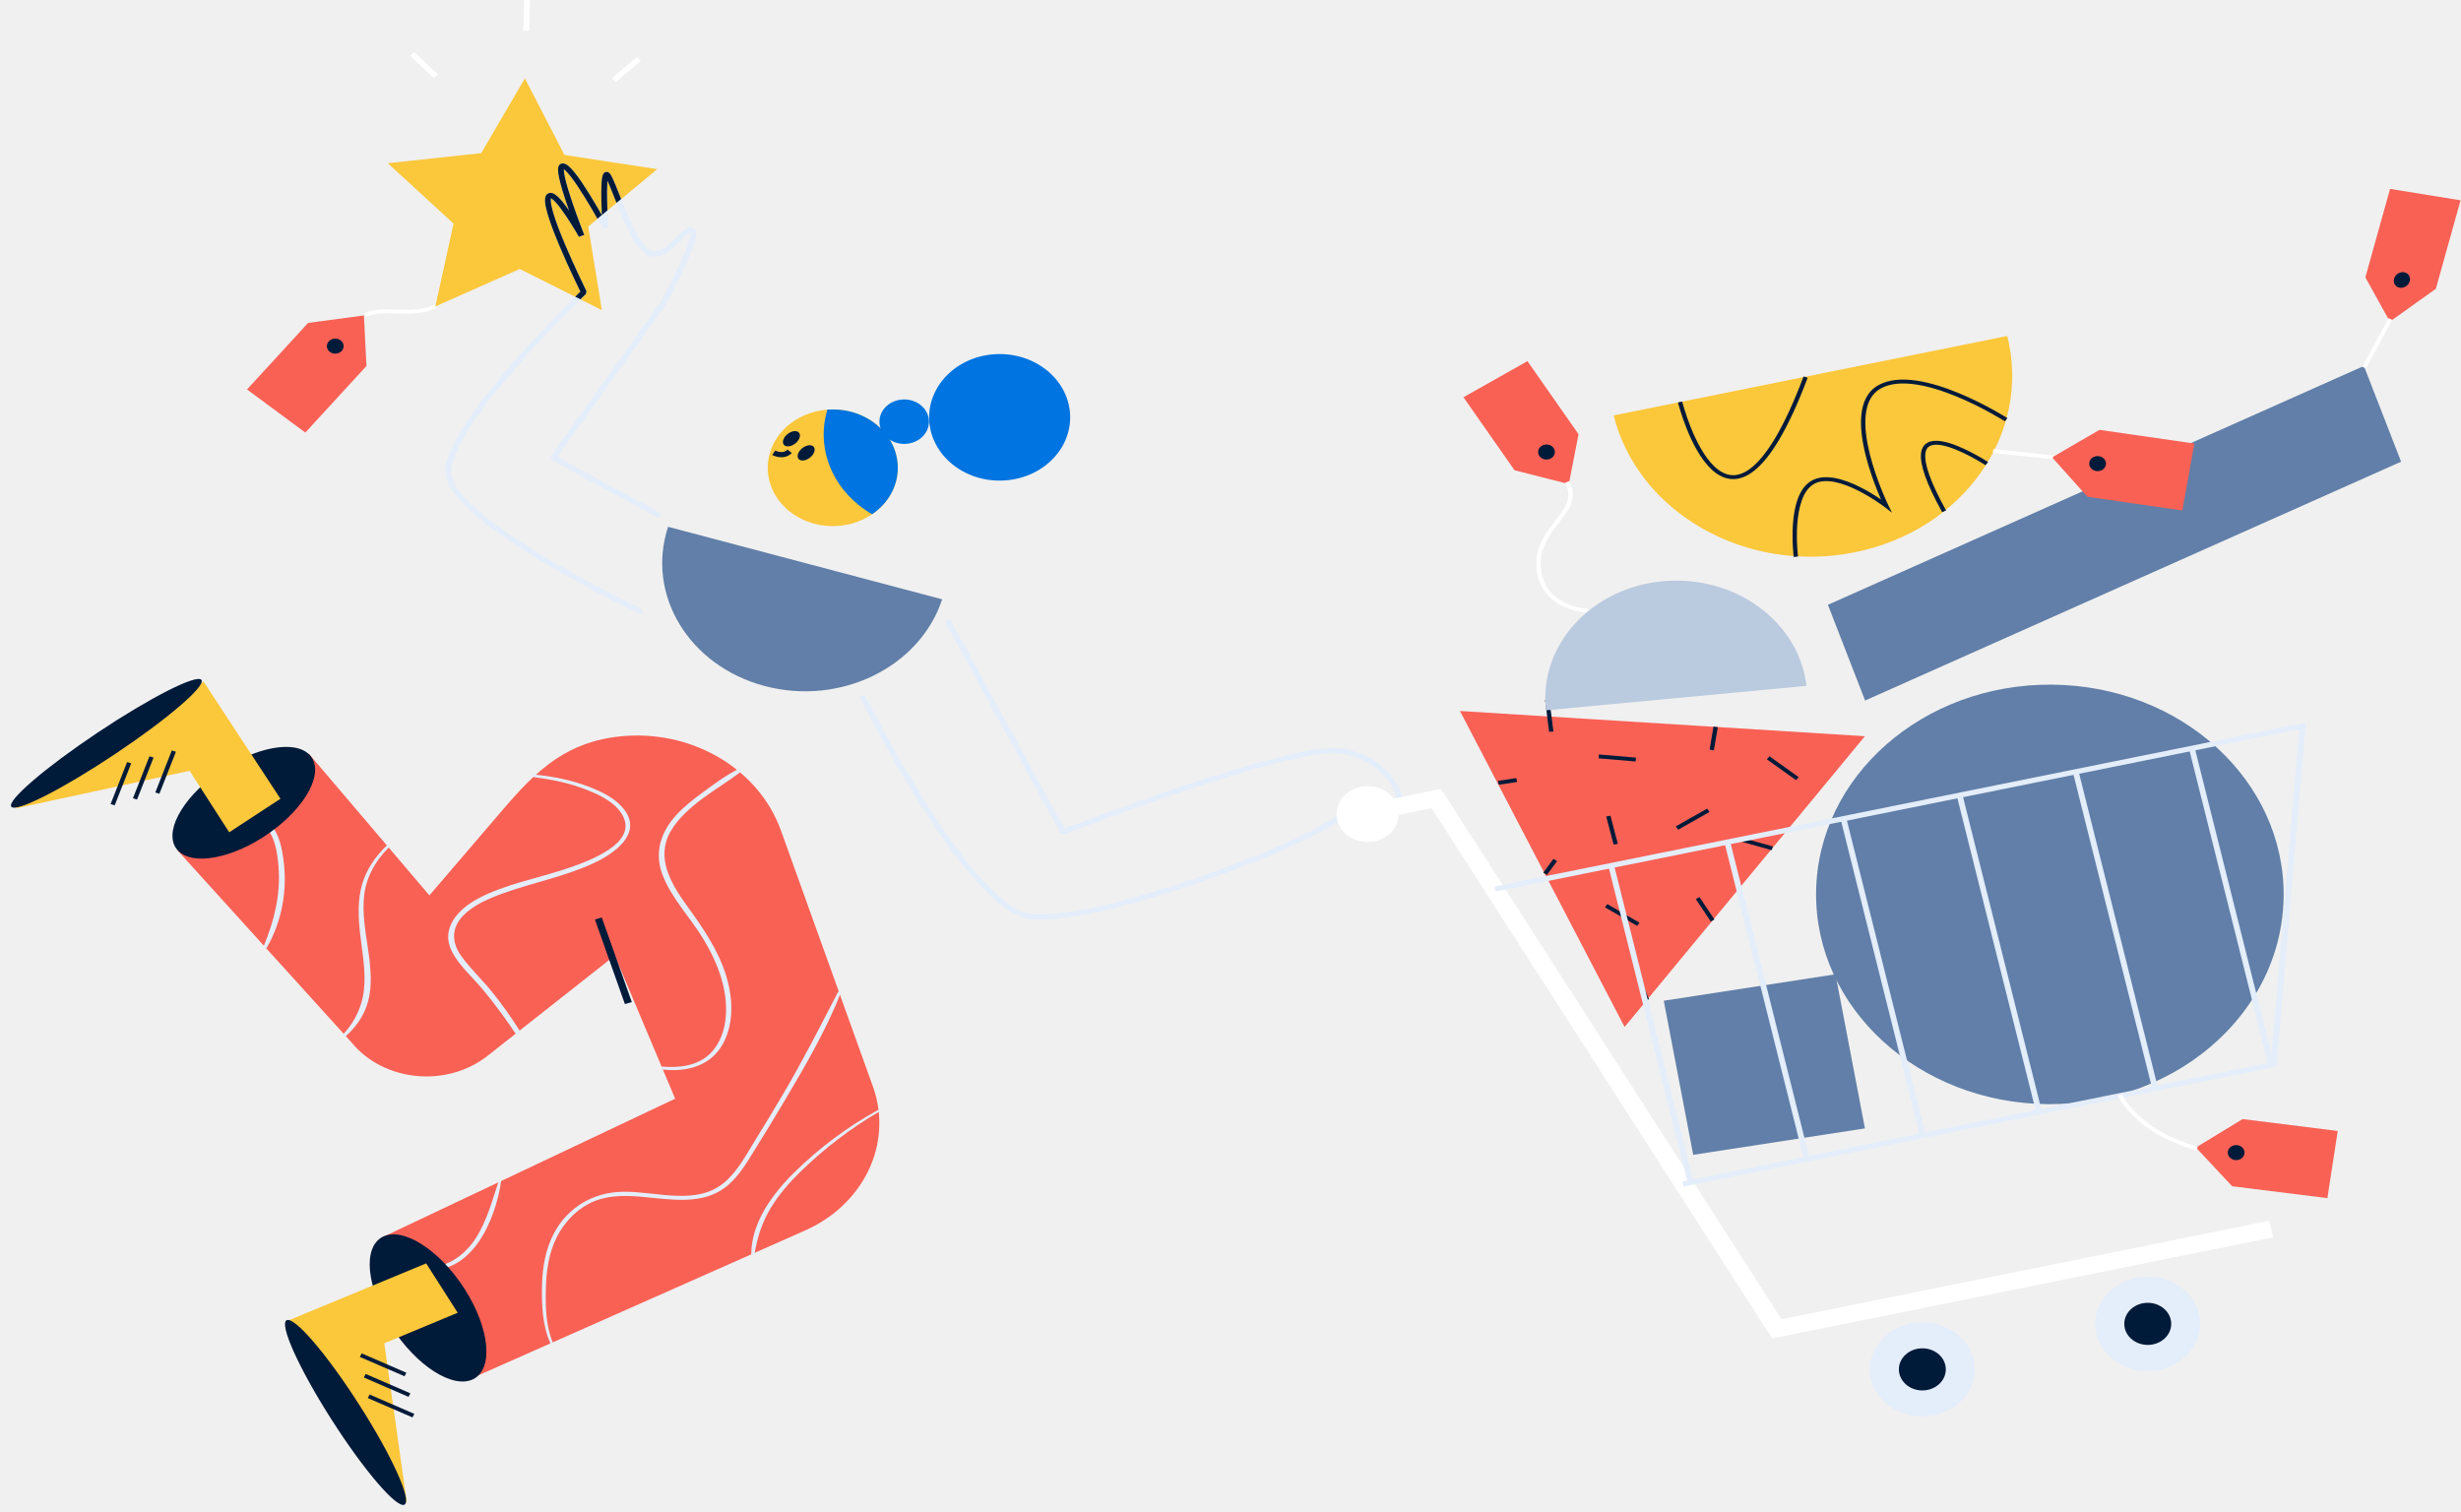
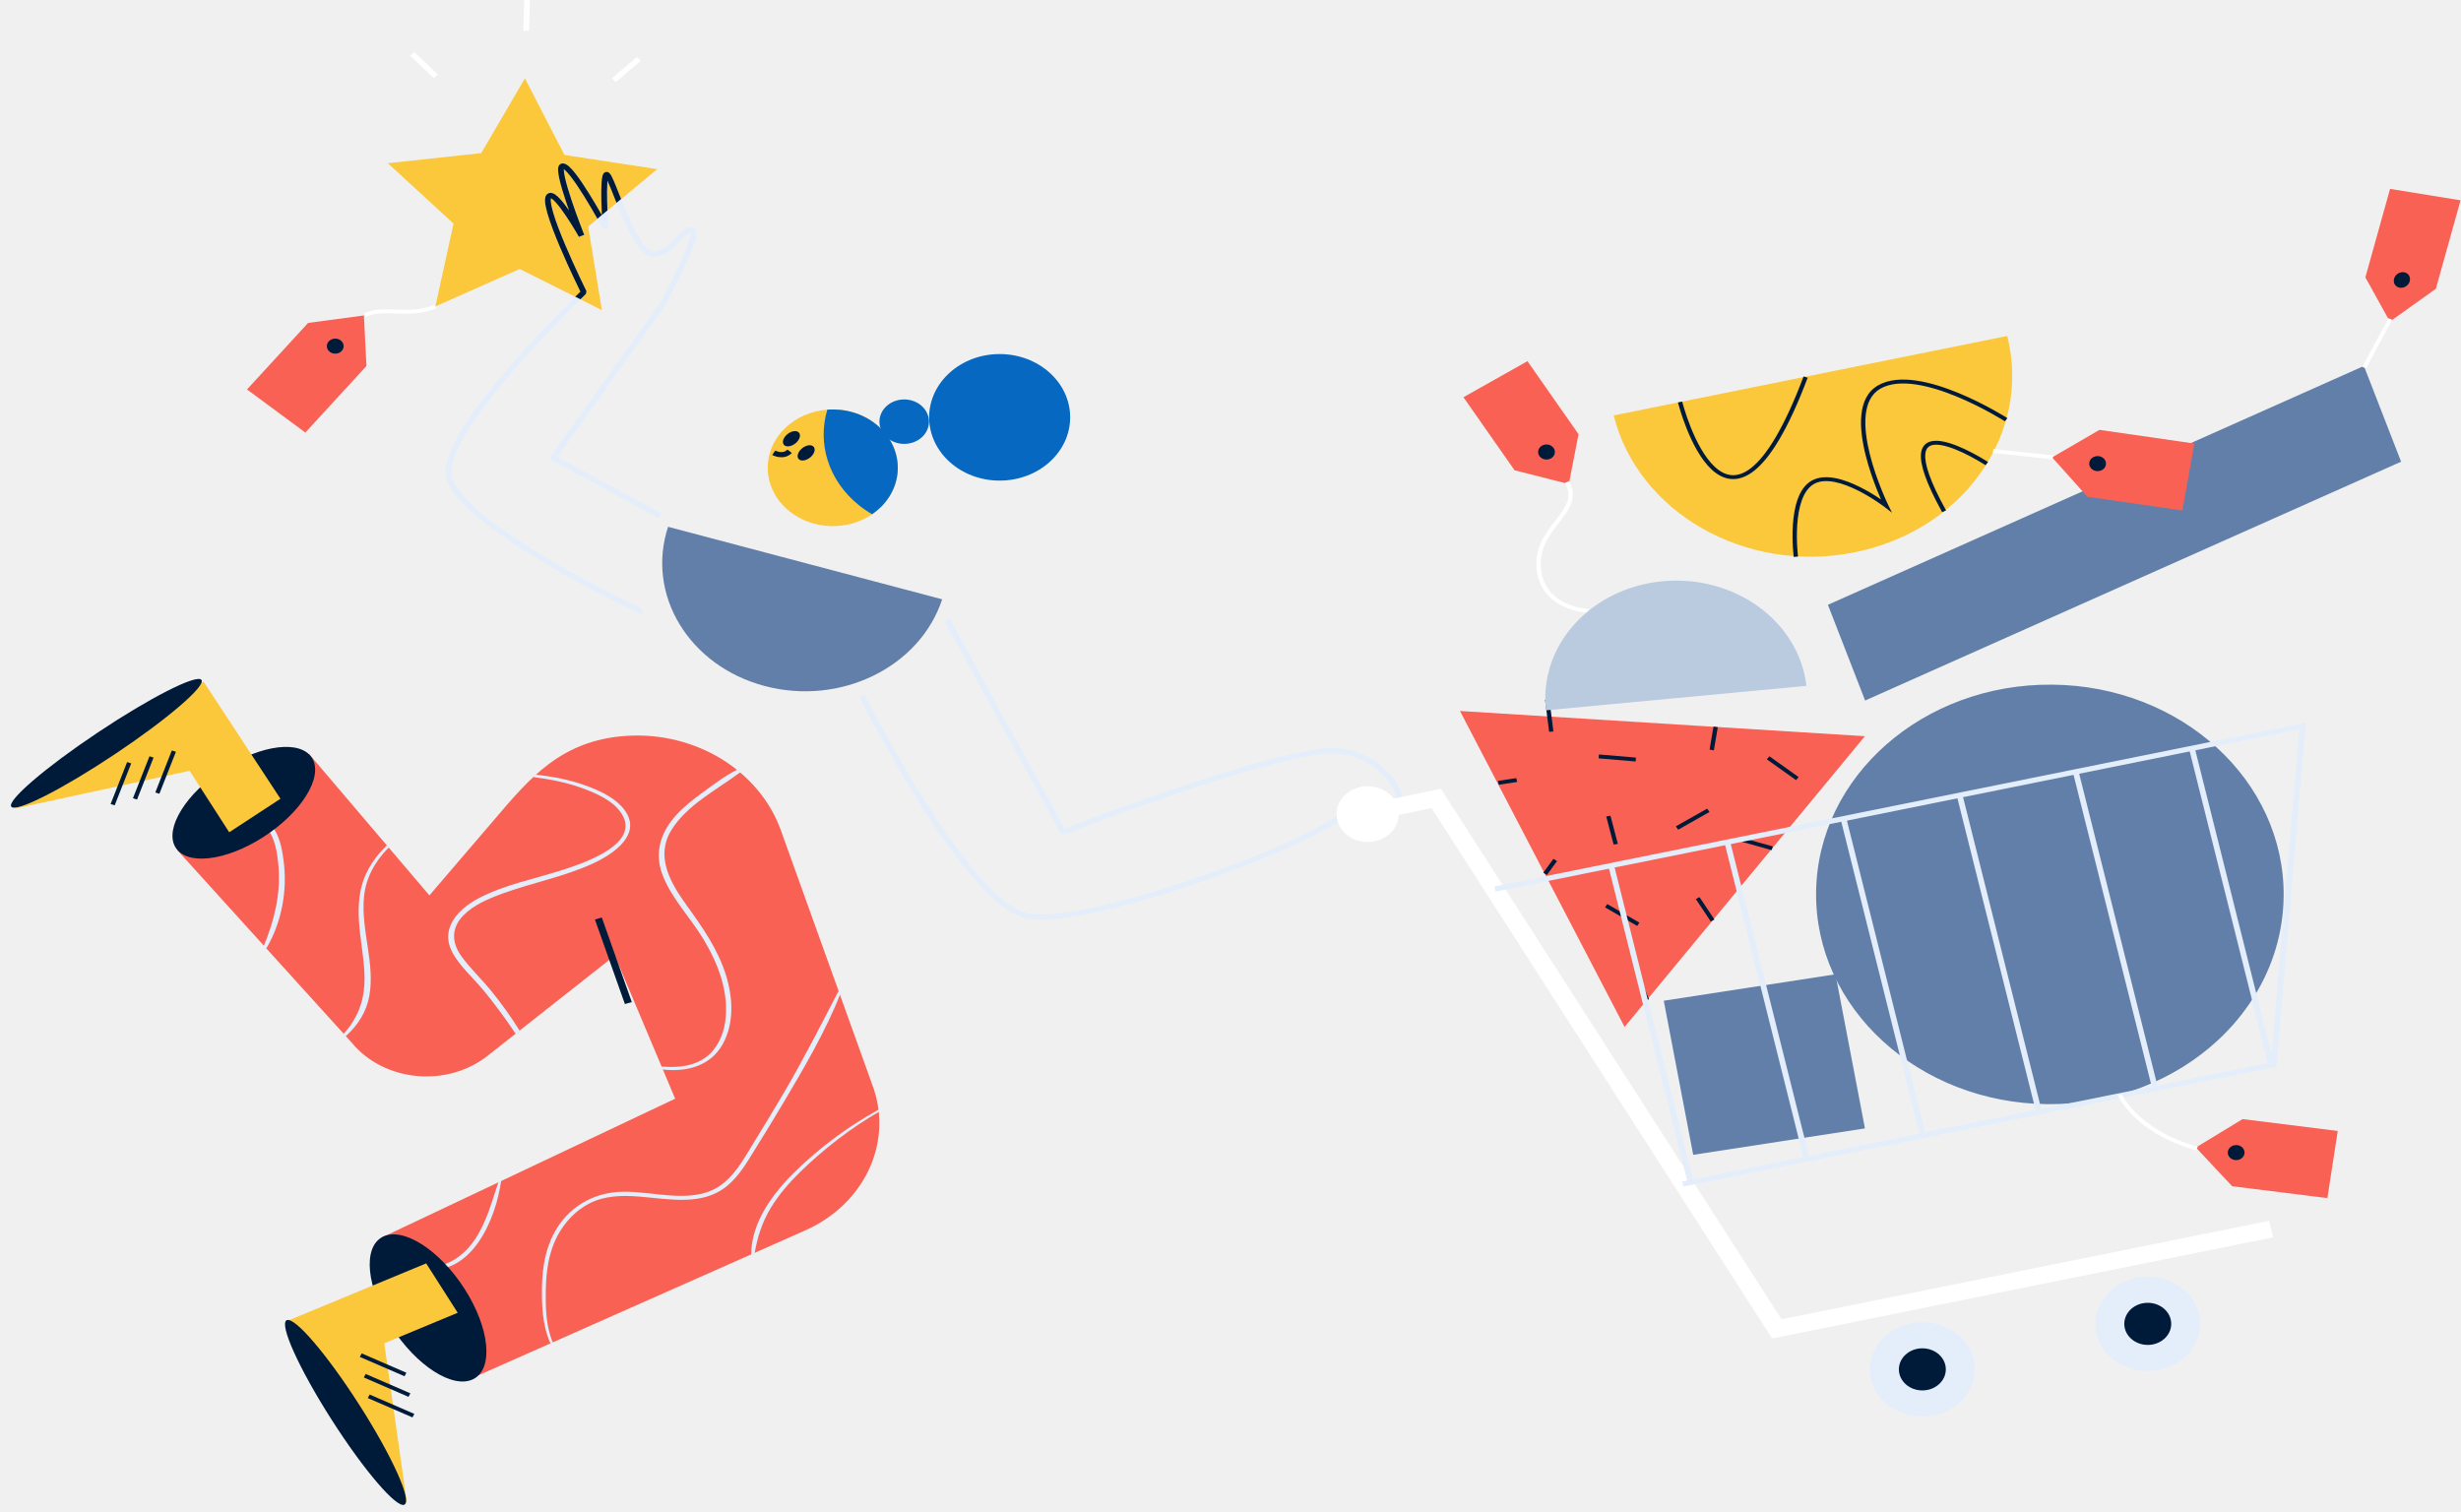
<svg xmlns="http://www.w3.org/2000/svg" width="879" height="540" viewBox="0 0 879 540" fill="none">
  <path d="M580.26 366.811L666.092 262.957L521.46 253.95L580.26 366.811Z" fill="#F96155" />
  <path fill-rule="evenodd" clip-rule="evenodd" d="M610.62 267.753L612.015 259.511L613.543 259.769L612.148 268.011L610.62 267.753Z" fill="#001A39" />
  <path fill-rule="evenodd" clip-rule="evenodd" d="M641.493 278.642L631.072 271.222L632.002 270.139L642.424 277.559L641.493 278.642Z" fill="#001A39" />
  <path fill-rule="evenodd" clip-rule="evenodd" d="M622.657 299.371L633.204 302.331L632.793 303.662L622.246 300.701L622.657 299.371Z" fill="#001A39" />
  <path fill-rule="evenodd" clip-rule="evenodd" d="M598.554 295.157L609.745 288.828L610.598 290.017L599.407 296.346L598.554 295.157Z" fill="#001A39" />
  <path fill-rule="evenodd" clip-rule="evenodd" d="M576.345 301.674L573.708 291.632L575.211 291.356L577.848 301.398L576.345 301.674Z" fill="#001A39" />
  <path fill-rule="evenodd" clip-rule="evenodd" d="M571.078 269.478L584.304 270.601L584.213 271.989L570.987 270.866L571.078 269.478Z" fill="#001A39" />
  <path fill-rule="evenodd" clip-rule="evenodd" d="M553.304 261.389L551.865 249.998L553.401 249.888L554.839 261.28L553.304 261.389Z" fill="#001A39" />
  <path fill-rule="evenodd" clip-rule="evenodd" d="M535.021 278.915L541.574 277.924L541.881 279.3L535.328 280.291L535.021 278.915Z" fill="#001A39" />
  <path fill-rule="evenodd" clip-rule="evenodd" d="M551.213 311.707L554.838 306.767L556.136 307.565L552.511 312.505L551.213 311.707Z" fill="#001A39" />
  <path fill-rule="evenodd" clip-rule="evenodd" d="M584.758 330.721L573.268 324.094L574.067 322.926L585.558 329.554L584.758 330.721Z" fill="#001A39" />
  <path fill-rule="evenodd" clip-rule="evenodd" d="M611.032 329.123L605.694 321.117L607.011 320.43L612.349 328.436L611.032 329.123Z" fill="#001A39" />
  <path fill-rule="evenodd" clip-rule="evenodd" d="M587.526 357.372L585.026 351.348L586.471 350.9L588.972 356.923L587.526 357.372Z" fill="#001A39" />
  <path d="M187.48 27.994L201.609 55.349L234.727 60.414L210.099 80.924L214.969 110.758L185.621 96.077L155.504 109.447L161.996 79.863L138.52 58.296L171.88 54.695L187.48 27.994Z" fill="#FBC73B" />
  <path d="M287.529 439.512L171.006 491.177C171.006 491.177 151.305 489.569 140.487 472.812C130.525 457.371 136.515 441.94 136.515 441.94L241.15 392.434L219.59 341.307L174.203 377.073C159.583 388.593 137.109 386.415 125.573 372.36L63.294 303.618C63.294 303.618 75.006 300.036 83.041 283.437C90.442 268.154 110.421 269.345 110.421 269.345L153.371 319.819L176.697 292.589C189.21 277.899 200.509 264.372 223.68 262.843C248.504 261.207 271.267 275.313 278.905 296.57L312.058 388.862C318.751 408.858 308.381 430.267 287.529 439.512Z" fill="#F96155" />
  <path d="M197.442 479.513C194.964 473.567 194.84 467.029 194.953 460.745C195.072 454.267 195.914 447.617 198.976 441.676C201.439 436.903 205.302 432.552 210.419 429.892C215.878 427.056 222.121 426.898 228.246 427.389C239.054 428.256 251.024 430.893 259.844 423.473C264.166 419.84 266.919 414.965 269.764 410.382C273.203 404.84 276.607 399.284 279.927 393.686C287.399 381.1 294.923 368.208 300.273 354.75C300.475 354.241 299.55 353.884 299.292 354.38C293.07 366.414 286.955 378.421 280.067 390.173C276.622 396.049 273.074 401.874 269.491 407.68C266.361 412.75 263.438 418.385 258.646 422.403C248.7 430.744 234.515 425.508 222.601 425.661C211.576 425.8 202.684 431.518 197.943 440.351C194.834 446.143 193.755 452.659 193.6 459.035C193.43 465.898 193.667 473.285 196.564 479.731C196.781 480.208 197.649 480.013 197.442 479.513Z" fill="#E4EDFA" />
  <path d="M313.623 396.457C302.737 402.449 292.621 410.035 283.987 418.483C275.833 426.462 268.495 436.565 268.319 447.761C268.309 448.345 269.388 448.511 269.492 447.904C270.473 442.047 272.177 436.555 275.368 431.333C278.219 426.662 281.875 422.422 285.892 418.515C294.196 410.433 303.719 403.019 314.016 397.059C314.434 396.814 314.052 396.221 313.623 396.457Z" fill="#E4EDFA" />
  <path d="M150.408 453.354C168.993 456.375 177.147 434.688 178.96 422.065C179.022 421.615 178.242 421.555 178.103 421.963C175.8 428.831 173.899 436.166 169.83 442.408C165.885 448.465 158.97 453.632 150.687 452.446C150.026 452.344 149.731 453.243 150.408 453.354Z" fill="#E4EDFA" />
  <path d="M236.507 381.98C245.596 383.078 254.003 380.539 258.207 372.832C262.312 365.298 261.75 356.266 259.317 348.379C256.482 339.18 250.915 331.209 245.188 323.281C239.425 315.296 234.122 306.023 239.652 296.741C245.044 287.696 255.888 282.181 264.419 275.842C265.08 275.35 264.234 274.451 263.526 274.804C259.137 276.982 255.181 279.985 251.292 282.816C247.817 285.351 244.398 288.006 241.542 291.12C235.939 297.219 233.719 304.568 236.538 312.214C239.673 320.727 246.588 327.683 251.277 335.496C256.394 344.013 260.056 353.546 259.209 363.347C258.811 367.971 257.19 372.842 253.642 376.322C249.216 380.659 242.885 381.461 236.657 380.979C236.022 380.924 235.867 381.901 236.507 381.98Z" fill="#E4EDFA" />
  <path d="M190.801 277.598C196.575 278.353 202.297 279.475 207.729 281.43C213.017 283.33 219.168 286.046 222.07 290.694C228.654 301.241 209.609 307.891 201.579 310.518C191.349 313.869 180.22 315.917 170.765 320.94C163.298 324.912 157.374 331.784 161.356 339.741C163.938 344.908 168.895 349.129 172.614 353.634C176.714 358.597 180.53 363.782 184.078 369.084C184.692 370.001 186.257 369.181 185.674 368.245C182.596 363.328 179.249 358.597 175.542 354.041C172.061 349.755 167.857 345.844 164.682 341.377C161.247 336.543 161.206 331.353 165.508 326.969C169.241 323.16 174.602 320.926 179.745 319.064C190.337 315.231 201.672 313.104 211.871 308.382C219.57 304.814 229.315 297.872 223.108 289.369C220.139 285.3 215.036 282.802 210.182 280.948C204.052 278.608 197.546 277.329 190.946 276.671C190.357 276.606 190.213 277.519 190.801 277.598Z" fill="#E4EDFA" />
  <path d="M138.127 302.015C134.021 305.944 130.845 310.653 129.337 315.894C127.685 321.645 127.948 327.618 128.615 333.471C129.291 339.402 130.417 345.357 130.164 351.34C129.88 358.036 127.458 364.102 122.707 369.292C122.216 369.825 123.006 370.58 123.569 370.066C127.953 366.062 130.912 361.312 131.914 355.733C132.942 350.005 132.224 344.152 131.372 338.448C130.474 332.419 129.415 326.316 130.024 320.217C130.68 313.614 133.944 307.562 138.881 302.687C139.34 302.237 138.602 301.561 138.127 302.015Z" fill="#E4EDFA" />
  <path d="M82.835 287.89C87.085 289.697 91.562 291.597 94.635 294.902C98.26 298.799 99.045 304.545 99.463 309.429C100.305 319.323 97.986 328.786 94.16 338.003C93.912 338.601 94.981 339.004 95.311 338.439C100.759 329.036 102.67 317.845 101.286 307.367C100.692 302.867 99.783 297.979 96.566 294.332C93.297 290.624 88.335 288.553 83.656 286.634C82.716 286.245 81.885 287.487 82.835 287.89Z" fill="#E4EDFA" />
  <path d="M336.516 214.06C328.548 238.32 300.171 252.189 273.137 245.034C246.103 237.884 230.647 212.42 238.62 188.161" fill="#617FA8" />
  <path d="M280.182 153.155C271.604 161.714 272.379 174.884 281.917 182.581C290.345 189.384 302.801 189.63 311.497 183.684C312.638 182.901 313.712 182.021 314.709 181.024C323.286 172.47 322.512 159.295 312.974 151.598C308.011 147.594 301.665 145.861 295.499 146.324C289.813 146.755 284.293 149.054 280.182 153.155Z" fill="#FBC73B" />
-   <path d="M295.497 146.324C291.908 158.266 295.755 171.552 306.709 180.394C308.227 181.622 309.833 182.716 311.496 183.684C312.637 182.901 313.711 182.021 314.708 181.024C323.286 172.47 322.511 159.295 312.973 151.598C308.01 147.594 301.663 145.861 295.497 146.324Z" fill="#0074E0" />
-   <path d="M322.954 158.549C327.84 158.549 331.8 154.995 331.8 150.611C331.8 146.227 327.84 142.673 322.954 142.673C318.069 142.673 314.108 146.227 314.108 150.611C314.108 154.995 318.069 158.549 322.954 158.549Z" fill="#0074E0" />
-   <path d="M357.048 171.663C370.957 171.663 382.233 161.545 382.233 149.063C382.233 136.581 370.957 126.463 357.048 126.463C343.138 126.463 331.862 136.581 331.862 149.063C331.862 161.545 343.138 171.663 357.048 171.663Z" fill="#0074E0" />
+   <path d="M295.497 146.324C291.908 158.266 295.755 171.552 306.709 180.394C308.227 181.622 309.833 182.716 311.496 183.684C312.637 182.901 313.711 182.021 314.708 181.024C323.286 172.47 322.511 159.295 312.973 151.598C308.01 147.594 301.663 145.861 295.497 146.324Z" fill="#0768C1" />
+   <path d="M322.954 158.549C327.84 158.549 331.8 154.995 331.8 150.611C331.8 146.227 327.84 142.673 322.954 142.673C318.069 142.673 314.108 146.227 314.108 150.611C314.108 154.995 318.069 158.549 322.954 158.549Z" fill="#0768C1" />
+   <path d="M357.048 171.663C370.957 171.663 382.233 161.545 382.233 149.063C382.233 136.581 370.957 126.463 357.048 126.463C343.138 126.463 331.862 136.581 331.862 149.063C331.862 161.545 343.138 171.663 357.048 171.663Z" fill="#0768C1" />
  <path d="M284.314 158.183C285.732 156.915 286.15 155.228 285.248 154.416C284.346 153.604 282.465 153.974 281.047 155.242C279.629 156.51 279.211 158.197 280.113 159.009C281.015 159.821 282.895 159.451 284.314 158.183Z" fill="#001A39" />
  <path d="M289.565 163.23C290.983 161.962 291.401 160.275 290.499 159.463C289.598 158.651 287.717 159.021 286.299 160.289C284.881 161.557 284.463 163.244 285.364 164.056C286.266 164.868 288.147 164.498 289.565 163.23Z" fill="#001A39" />
  <path fill-rule="evenodd" clip-rule="evenodd" d="M275.815 162.509C275.815 162.509 275.815 162.509 276.354 161.719C276.894 160.929 276.894 160.928 276.894 160.928L276.893 160.928L276.892 160.927L276.891 160.927C276.893 160.928 276.899 160.931 276.906 160.935C276.922 160.943 276.949 160.957 276.987 160.975C277.062 161.01 277.177 161.062 277.324 161.119C277.62 161.234 278.029 161.362 278.488 161.429C279.386 161.559 280.408 161.452 281.276 160.572L282.823 161.8C281.347 163.296 279.522 163.456 278.158 163.259C277.486 163.161 276.911 162.977 276.506 162.821C276.302 162.742 276.137 162.668 276.019 162.612C275.96 162.584 275.913 162.561 275.879 162.543C275.862 162.534 275.848 162.527 275.837 162.521L275.823 162.514L275.818 162.511L275.816 162.51L275.815 162.509ZM276.891 160.927L276.891 160.927C276.89 160.926 276.89 160.926 276.891 160.927Z" fill="#001A39" />
  <path d="M169.11 492.566C176.34 488.847 174.94 474.463 165.982 460.439C157.023 446.414 143.9 438.06 136.67 441.779C129.439 445.498 130.84 459.882 139.798 473.906C148.756 487.931 161.88 496.285 169.11 492.566Z" fill="#001A39" />
  <path d="M96.475 297.328C109.553 287.992 115.948 275.68 110.759 269.827C105.571 263.974 90.763 266.798 77.686 276.134C64.608 285.47 58.213 297.783 63.402 303.635C68.59 309.488 83.398 306.664 96.475 297.328Z" fill="#001A39" />
  <path d="M163.477 468.892L137.249 479.8L145.351 536.929L102.489 471.862L152.224 451.254" fill="#FBC73B" />
  <path fill-rule="evenodd" clip-rule="evenodd" d="M144.483 491.571L128.521 484.662L129.195 483.41L145.157 490.319L144.483 491.571Z" fill="#001A39" />
  <path fill-rule="evenodd" clip-rule="evenodd" d="M145.904 498.921L129.942 492.007L130.616 490.755L146.577 497.669L145.904 498.921Z" fill="#001A39" />
  <path fill-rule="evenodd" clip-rule="evenodd" d="M147.318 506.266L131.357 499.357L132.03 498.104L147.992 505.014L147.318 506.266Z" fill="#001A39" />
  <path d="M81.869 297.274L67.715 275.309L5.322 288.803L72.688 243.431L100.171 285.3" fill="#FBC73B" />
  <path fill-rule="evenodd" clip-rule="evenodd" d="M55.469 283.052L61.371 268.057L62.832 268.52L56.93 283.515L55.469 283.052Z" fill="#001A39" />
  <path fill-rule="evenodd" clip-rule="evenodd" d="M47.483 285.124L53.387 270.128L54.848 270.591L48.944 285.587L47.483 285.124Z" fill="#001A39" />
  <path fill-rule="evenodd" clip-rule="evenodd" d="M39.501 287.195L45.403 272.199L46.864 272.662L40.962 287.658L39.501 287.195Z" fill="#001A39" />
  <path d="M144.461 537.431C147.22 536.011 140.038 520.115 128.419 501.925C116.801 483.735 105.145 470.14 102.386 471.559C99.627 472.978 106.809 488.874 118.428 507.064C130.047 525.254 141.702 538.85 144.461 537.431Z" fill="#001A39" />
  <path d="M41.146 269.302C59.893 256.785 73.68 244.934 71.942 242.831C70.203 240.728 53.596 249.17 34.85 261.687C16.103 274.203 2.316 286.055 4.054 288.157C5.793 290.26 22.4 281.818 41.146 269.302Z" fill="#001A39" />
  <path fill-rule="evenodd" clip-rule="evenodd" d="M214.949 327.716L225.659 357.926L223.198 358.628L212.488 328.419L214.949 327.716Z" fill="#001A39" />
  <path fill-rule="evenodd" clip-rule="evenodd" d="M306.976 248.993C306.975 248.992 306.975 248.992 307.917 248.612C308.859 248.232 308.859 248.232 308.86 248.233L308.886 248.285C308.903 248.32 308.93 248.373 308.965 248.443C309.036 248.582 309.141 248.79 309.279 249.061C309.555 249.603 309.964 250.4 310.492 251.417C311.549 253.449 313.083 256.359 314.992 259.865C318.811 266.877 324.129 276.268 330.127 285.791C336.129 295.319 342.796 304.954 349.311 312.466C352.569 316.222 355.77 319.426 358.813 321.816C361.871 324.219 364.689 325.734 367.175 326.227C369.744 326.735 373.307 326.736 377.658 326.282C381.992 325.831 387.034 324.938 392.525 323.705C403.507 321.241 416.218 317.436 428.534 313.158C440.85 308.881 452.746 304.139 462.099 299.809C466.776 297.644 470.802 295.588 473.921 293.751C477.074 291.893 479.192 290.32 480.165 289.134L481.828 290.233C480.619 291.708 478.221 293.435 475.055 295.3C471.855 297.185 467.76 299.274 463.046 301.457C453.615 305.823 441.649 310.591 429.28 314.887C416.911 319.183 404.115 323.015 393.026 325.504C387.482 326.748 382.348 327.66 377.896 328.123C373.463 328.585 369.632 328.611 366.73 328.037C363.746 327.446 360.615 325.695 357.452 323.211C354.275 320.715 350.983 317.412 347.681 313.604C341.075 305.988 334.351 296.263 328.329 286.703C322.304 277.138 316.966 267.711 313.136 260.678C311.22 257.161 309.681 254.241 308.62 252.2C308.09 251.179 307.679 250.378 307.4 249.832C307.261 249.559 307.155 249.349 307.084 249.208C307.048 249.137 307.021 249.083 307.003 249.047L306.976 248.993Z" fill="#E4EDFA" />
  <path fill-rule="evenodd" clip-rule="evenodd" d="M378.791 297.571L337.438 221.99L339.292 221.173L380.213 295.963C380.213 295.963 380.214 295.963 380.214 295.962C380.806 295.735 381.676 295.401 382.789 294.977C385.015 294.13 388.216 292.922 392.116 291.479C399.913 288.595 410.508 284.77 421.689 281.013C432.867 277.256 444.647 273.562 454.813 270.941C459.895 269.631 464.59 268.585 468.613 267.935C472.614 267.289 476.037 267.018 478.537 267.309C488.256 268.441 494.968 273.796 498.416 279.143C500.136 281.809 501.082 284.531 501.145 286.786C501.208 289 500.394 291.084 498.171 291.827L497.45 290.089C498.433 289.761 499.134 288.742 499.08 286.833C499.028 284.966 498.225 282.547 496.629 280.071C493.444 275.133 487.246 270.193 478.271 269.147C476.097 268.894 472.931 269.121 468.979 269.759C465.05 270.394 460.429 271.422 455.383 272.723C445.293 275.324 433.57 278.999 422.413 282.748C411.26 286.496 400.688 290.313 392.903 293.193C389.011 294.633 385.816 295.838 383.595 296.684C382.485 297.106 381.618 297.439 381.029 297.666C380.734 297.779 380.509 297.866 380.358 297.925L380.13 298.013C380.129 298.013 380.129 298.013 379.719 297.163L380.129 298.013L378.791 297.571Z" fill="#E4EDFA" />
  <path d="M655.585 348L594.249 357.438L604.766 412.479L666.102 403.041L655.585 348Z" fill="#617FA8" />
  <path d="M815.651 320.236C815.501 333.169 811.711 345.301 805.157 355.858C801.599 361.599 797.22 366.878 792.164 371.558C776.786 385.822 755.159 394.603 731.295 394.385C685.18 393.959 648.185 360.07 648.66 318.693C649.135 277.315 686.905 244.112 733.015 244.543C779.125 244.965 816.126 278.854 815.651 320.236Z" fill="#617FA8" />
  <path d="M686.61 505.918C696.954 505.918 705.339 498.393 705.339 489.11C705.339 479.828 696.954 472.302 686.61 472.302C676.265 472.302 667.88 479.828 667.88 489.11C667.88 498.393 676.265 505.918 686.61 505.918Z" fill="#E4EDFA" />
  <path d="M488.479 300.74C494.614 300.74 499.587 296.278 499.587 290.773C499.587 285.267 494.614 280.805 488.479 280.805C482.344 280.805 477.371 285.267 477.371 290.773C477.371 296.278 482.344 300.74 488.479 300.74Z" fill="white" />
  <path d="M767.118 489.666C777.462 489.666 785.848 482.141 785.848 472.859C785.848 463.576 777.462 456.051 767.118 456.051C756.774 456.051 748.388 463.576 748.388 472.859C748.388 482.141 756.774 489.666 767.118 489.666Z" fill="#E4EDFA" />
  <path d="M767.118 480.38C771.746 480.38 775.499 477.012 775.499 472.858C775.499 468.705 771.746 465.337 767.118 465.337C762.489 465.337 758.737 468.705 758.737 472.858C758.737 477.012 762.489 480.38 767.118 480.38Z" fill="#001A39" />
  <path d="M686.61 496.631C691.239 496.631 694.992 493.264 694.992 489.11C694.992 484.956 691.239 481.589 686.61 481.589C681.98 481.589 678.228 484.956 678.228 489.11C678.228 493.264 681.98 496.631 686.61 496.631Z" fill="#001A39" />
  <path d="M716.939 120C725.672 154.834 701.282 189.427 662.463 197.264C623.645 205.1 585.095 183.213 576.362 148.379L716.939 120Z" fill="#FBC73B" />
  <path fill-rule="evenodd" clip-rule="evenodd" d="M514.651 281.762L636.302 471.226L810.467 436.059L811.94 441.936L632.953 478.077L511.315 288.634L479.617 295.186L478.11 289.316L514.651 281.762Z" fill="white" />
  <path fill-rule="evenodd" clip-rule="evenodd" d="M823.531 258.128L813.048 381.033L601.303 423.784L600.849 421.976L811.105 379.526L821.258 260.487L534.241 318.434L533.788 316.625L823.531 258.128Z" fill="#E4EDFA" />
  <path fill-rule="evenodd" clip-rule="evenodd" d="M576.476 308.957L604.848 422.116L602.833 422.523L574.461 309.364L576.476 308.957Z" fill="#E4EDFA" />
  <path fill-rule="evenodd" clip-rule="evenodd" d="M783.885 267.079L812.257 380.243L810.242 380.65L781.87 267.486L783.885 267.079Z" fill="#E4EDFA" />
  <path fill-rule="evenodd" clip-rule="evenodd" d="M742.403 275.458L770.78 388.616L768.764 389.023L740.388 275.864L742.403 275.458Z" fill="#E4EDFA" />
  <path fill-rule="evenodd" clip-rule="evenodd" d="M617.959 300.583L646.33 413.742L644.315 414.149L615.943 300.99L617.959 300.583Z" fill="#E4EDFA" />
  <path fill-rule="evenodd" clip-rule="evenodd" d="M659.442 292.205L687.814 405.369L685.798 405.776L657.427 292.612L659.442 292.205Z" fill="#E4EDFA" />
  <path fill-rule="evenodd" clip-rule="evenodd" d="M700.925 283.831L729.296 396.995L727.281 397.402L698.91 284.238L700.925 283.831Z" fill="#E4EDFA" />
  <path d="M652.878 216.022L666.165 250.214L857.606 164.908L844.319 130.717L652.878 216.022Z" fill="#617FA8" />
  <path fill-rule="evenodd" clip-rule="evenodd" d="M201.415 60.486C201.51 60.553 201.618 60.638 201.739 60.741C202.304 61.224 202.996 61.989 203.78 62.982C205.339 64.958 207.143 67.687 208.865 70.47C210.584 73.246 212.205 76.05 213.398 78.162C213.995 79.218 214.483 80.099 214.822 80.716C214.992 81.025 215.124 81.267 215.214 81.432C215.259 81.515 215.293 81.578 215.316 81.62L215.35 81.683L215.351 81.684C215.351 81.684 215.351 81.684 216.281 81.281L215.351 81.684L217.311 81.224L216.281 81.281C217.311 81.224 217.311 81.224 217.311 81.224L217.308 81.171L217.298 81.016C217.289 80.879 217.276 80.678 217.26 80.423C217.228 79.912 217.184 79.181 217.137 78.303C217.043 76.546 216.935 74.206 216.881 71.863C216.826 69.514 216.825 67.186 216.941 65.444C216.961 65.148 216.984 64.874 217.009 64.623C217.298 65.248 217.627 66.022 217.995 66.919C218.378 67.856 218.802 68.925 219.259 70.075C220.04 72.043 220.917 74.251 221.85 76.454C223.332 79.953 224.993 83.531 226.729 86.303C227.596 87.687 228.505 88.907 229.446 89.823C230.37 90.72 231.437 91.435 232.638 91.595C234.688 91.869 236.526 91.242 238.105 90.294C239.674 89.354 241.073 88.047 242.284 86.829C242.639 86.473 242.973 86.129 243.291 85.802C244.101 84.969 244.804 84.246 245.458 83.711C245.908 83.343 246.246 83.143 246.488 83.059C246.564 83.034 246.617 83.022 246.657 83.019C246.684 83.162 246.693 83.399 246.654 83.749C246.572 84.489 246.303 85.521 245.877 86.781C245.029 89.286 243.619 92.505 242.105 95.704C240.593 98.897 238.989 102.043 237.762 104.393C237.149 105.568 236.63 106.542 236.265 107.222C236.083 107.563 235.939 107.829 235.84 108.011C235.791 108.101 235.753 108.171 235.728 108.217L235.715 108.241L196.737 163.004L197.071 164.295L235.089 185.023L236.162 183.439L199.046 163.203L237.487 109.195L237.544 109.104L236.617 108.696C237.544 109.104 237.544 109.105 237.544 109.104L237.545 109.103L237.554 109.086L237.584 109.032C237.61 108.984 237.648 108.914 237.698 108.822C237.797 108.638 237.943 108.369 238.126 108.026C238.494 107.341 239.016 106.361 239.633 105.18C240.866 102.818 242.481 99.65 244.006 96.429C245.528 93.215 246.972 89.922 247.853 87.32C248.292 86.025 248.607 84.855 248.709 83.933C248.76 83.475 248.766 83.022 248.675 82.623C248.587 82.234 248.371 81.746 247.836 81.456C247.138 81.078 246.398 81.106 245.75 81.328C245.146 81.536 244.58 81.922 244.067 82.341C243.319 82.953 242.494 83.801 241.652 84.668C241.35 84.978 241.047 85.29 240.743 85.595C239.547 86.797 238.294 87.952 236.957 88.753C235.631 89.549 234.311 89.945 232.942 89.762C232.434 89.694 231.77 89.348 230.964 88.565C230.177 87.8 229.36 86.719 228.53 85.394C226.873 82.749 225.256 79.278 223.781 75.795C222.852 73.603 221.995 71.443 221.221 69.493C220.762 68.336 220.332 67.252 219.933 66.28C219.406 64.992 218.932 63.893 218.53 63.114C218.331 62.731 218.13 62.383 217.927 62.122C217.827 61.994 217.695 61.844 217.527 61.72C217.376 61.608 217.046 61.406 216.591 61.447C215.929 61.507 215.607 61.98 215.491 62.181C215.345 62.434 215.248 62.736 215.177 63.029C215.032 63.628 214.939 64.431 214.879 65.333C214.758 67.152 214.76 69.541 214.815 71.902C214.856 73.649 214.926 75.392 214.998 76.895C213.825 74.828 212.292 72.189 210.671 69.57C208.939 66.772 207.091 63.971 205.466 61.911C204.657 60.886 203.874 60.006 203.164 59.399C202.811 59.097 202.437 58.829 202.051 58.649C201.677 58.475 201.159 58.325 200.602 58.465L200.602 58.465C199.959 58.627 199.657 59.101 199.523 59.453C199.388 59.808 199.347 60.22 199.346 60.624C199.343 61.444 199.507 62.517 199.766 63.715C200.288 66.127 201.243 69.25 202.273 72.322C202.601 73.297 202.936 74.269 203.27 75.215C202.219 73.704 201.125 72.253 200.115 71.148C199.503 70.478 198.882 69.891 198.287 69.497C197.765 69.151 196.918 68.727 196.036 69.043C195.376 69.28 195.036 69.791 194.871 70.266C194.708 70.735 194.668 71.287 194.691 71.856C194.737 73.004 195.051 74.494 195.525 76.164C196.478 79.522 198.144 83.826 199.929 88.051C201.716 92.282 203.636 96.464 205.107 99.585C205.843 101.146 206.467 102.443 206.908 103.35C207.077 103.698 207.219 103.989 207.33 104.215C207.3 104.244 207.268 104.275 207.235 104.306C206.871 104.659 206.337 105.179 205.658 105.845C204.3 107.179 202.362 109.102 200.042 111.464C195.401 116.188 189.223 122.669 183.082 129.695C176.943 136.718 170.824 144.306 166.31 151.24C164.053 154.706 162.185 158.029 160.918 161.049C159.657 164.056 158.959 166.835 159.126 169.192C159.296 171.602 160.604 174.165 162.617 176.762C164.64 179.372 167.438 182.098 170.724 184.845C177.297 190.339 185.923 196.004 194.486 201.1C203.057 206.201 211.596 210.75 218.013 214.012C221.222 215.644 223.903 216.955 225.796 217.854C226.742 218.303 227.494 218.651 228.019 218.885C228.28 219.002 228.493 219.094 228.649 219.157C228.724 219.187 228.801 219.217 228.87 219.241C228.901 219.251 228.957 219.269 229.021 219.284C229.051 219.291 229.116 219.305 229.199 219.312C229.212 219.313 229.231 219.314 229.253 219.314C229.3 219.315 229.359 219.314 229.4 219.311C229.487 219.3 229.699 219.243 229.819 219.19L228.78 217.588C228.899 217.534 229.109 217.478 229.193 217.467C229.25 217.463 229.347 217.464 229.386 217.466C229.461 217.472 229.518 217.485 229.537 217.489C229.562 217.495 229.579 217.5 229.586 217.502L229.596 217.505C229.596 217.505 229.6 217.507 229.599 217.506L229.597 217.506L229.596 217.505L229.591 217.504C229.586 217.502 229.579 217.499 229.57 217.496C229.552 217.489 229.529 217.48 229.499 217.468C229.379 217.419 229.192 217.339 228.939 217.226C228.436 217.001 227.7 216.661 226.762 216.216C224.889 215.326 222.225 214.023 219.031 212.399C212.643 209.152 204.147 204.625 195.628 199.556C187.102 194.482 178.584 188.882 172.132 183.488C168.905 180.791 166.221 178.166 164.313 175.704C162.394 173.229 161.323 170.997 161.187 169.075C161.048 167.098 161.633 164.605 162.851 161.702C164.063 158.813 165.871 155.589 168.094 152.175C172.539 145.346 178.594 137.834 184.707 130.839C190.817 123.849 196.967 117.397 201.591 112.69C203.903 110.338 205.832 108.422 207.183 107.096C207.858 106.433 208.389 105.917 208.75 105.567C208.931 105.392 209.069 105.258 209.162 105.169L209.268 105.068L209.302 105.035C209.302 105.035 209.303 105.035 208.55 104.4L209.303 105.035L209.493 104.023L208.55 104.4C209.493 104.023 209.493 104.023 209.493 104.023L209.447 103.93C209.417 103.868 209.371 103.776 209.312 103.655C209.194 103.415 209.02 103.061 208.801 102.61C208.363 101.708 207.742 100.417 207.009 98.863C205.544 95.754 203.635 91.596 201.86 87.394C200.082 83.184 198.45 78.959 197.527 75.707C197.063 74.072 196.793 72.736 196.755 71.79C196.737 71.341 196.775 71.038 196.831 70.853C196.89 70.882 196.966 70.926 197.061 70.989C197.451 71.247 197.944 71.695 198.517 72.323C199.655 73.568 200.953 75.343 202.192 77.184C203.426 79.017 204.579 80.883 205.425 82.293C205.847 82.998 206.192 83.588 206.431 84C206.551 84.207 206.644 84.369 206.707 84.479C206.738 84.534 206.762 84.576 206.778 84.605L206.796 84.636L206.802 84.646C206.802 84.646 206.802 84.647 207.185 84.472L206.802 84.647L208.696 83.916L207.724 84.228C208.696 83.916 208.696 83.916 208.696 83.916L208.695 83.912L208.669 83.848C208.651 83.803 208.625 83.736 208.59 83.648C208.521 83.472 208.419 83.213 208.291 82.883C208.034 82.223 207.671 81.279 207.243 80.143C206.387 77.872 205.275 74.839 204.251 71.788C203.225 68.729 202.295 65.679 201.794 63.362C201.542 62.195 201.41 61.265 201.412 60.629C201.412 60.578 201.413 60.53 201.415 60.486ZM196.894 70.708C196.894 70.708 196.893 70.71 196.89 70.713C196.893 70.709 196.894 70.708 196.894 70.708ZM246.767 83.043C246.766 83.042 246.765 83.041 246.764 83.04L246.767 83.043ZM246.631 82.924C246.629 82.92 246.628 82.918 246.628 82.918C246.628 82.918 246.629 82.92 246.631 82.924ZM217.336 63.017C217.336 63.017 217.333 63.023 217.325 63.033C217.332 63.021 217.336 63.016 217.336 63.017Z" fill="#E4EDFA" />
  <path fill-rule="evenodd" clip-rule="evenodd" d="M207.315 106.902L205.461 105.975C205.519 105.918 205.576 105.861 205.633 105.806C206.312 105.139 206.846 104.62 207.211 104.267L207.305 104.176C207.194 103.95 207.052 103.659 206.883 103.311C206.442 102.404 205.818 101.107 205.082 99.546C203.611 96.424 201.691 92.243 199.904 88.011C198.119 83.787 196.454 79.483 195.5 76.125C195.026 74.454 194.712 72.965 194.666 71.817C194.643 71.247 194.683 70.696 194.846 70.227C195.011 69.752 195.351 69.241 196.011 69.004C196.893 68.688 197.74 69.112 198.262 69.458C198.858 69.851 199.478 70.439 200.09 71.109C201.1 72.214 202.194 73.665 203.245 75.176C202.911 74.23 202.576 73.258 202.249 72.283C201.218 69.211 200.263 66.088 199.741 63.676C199.482 62.478 199.318 61.405 199.321 60.584C199.323 60.181 199.363 59.769 199.498 59.413C199.632 59.062 199.934 58.588 200.577 58.425L200.577 58.425C201.134 58.285 201.652 58.436 202.026 58.61C202.412 58.789 202.786 59.058 203.139 59.36C203.849 59.967 204.632 60.847 205.441 61.871C207.066 63.932 208.914 66.733 210.646 69.531C212.258 72.135 213.783 74.759 214.953 76.821L213.379 78.132C213.377 78.129 213.375 78.126 213.373 78.123C212.18 76.011 210.559 73.207 208.84 70.431C207.118 67.648 205.314 64.918 203.755 62.943C202.971 61.95 202.279 61.185 201.714 60.702C201.593 60.598 201.485 60.514 201.39 60.446C201.388 60.491 201.387 60.538 201.387 60.59C201.385 61.225 201.517 62.156 201.769 63.322C202.27 65.639 203.2 68.69 204.226 71.748C205.251 74.8 206.362 77.833 207.218 80.104C207.646 81.239 208.009 82.183 208.266 82.843C208.394 83.173 208.496 83.432 208.565 83.608L208.644 83.809L208.67 83.873L208.671 83.877L207.699 84.189C208.593 83.902 208.665 83.879 208.671 83.877L206.777 84.607L207.16 84.433C206.777 84.607 206.777 84.607 206.777 84.607L206.771 84.597L206.753 84.565L206.682 84.44C206.619 84.33 206.526 84.168 206.406 83.961C206.167 83.548 205.822 82.959 205.4 82.254C204.554 80.844 203.401 78.977 202.167 77.144C200.929 75.304 199.63 73.529 198.493 72.284C197.919 71.656 197.426 71.207 197.037 70.95C196.941 70.886 196.865 70.843 196.806 70.813C196.75 70.999 196.712 71.302 196.73 71.75C196.768 72.697 197.038 74.032 197.502 75.667C198.425 78.92 200.057 83.145 201.835 87.354C203.61 91.556 205.519 95.714 206.984 98.823C207.717 100.378 208.338 101.668 208.777 102.571C208.996 103.022 209.169 103.375 209.287 103.616C209.346 103.736 209.392 103.829 209.422 103.89L209.468 103.984L209.278 104.995L208.525 104.361C209.278 104.995 209.278 104.995 209.277 104.996L209.243 105.029L209.138 105.13C209.044 105.219 208.906 105.353 208.725 105.527C208.392 105.85 207.916 106.313 207.315 106.902ZM214.971 76.807C214.9 75.315 214.831 73.591 214.791 71.862C214.735 69.502 214.733 67.113 214.854 65.294C214.914 64.391 215.007 63.589 215.152 62.989C215.223 62.697 215.32 62.394 215.466 62.141C215.582 61.94 215.904 61.467 216.566 61.408C217.021 61.367 217.351 61.568 217.503 61.68C217.67 61.805 217.802 61.955 217.902 62.083C218.105 62.344 218.306 62.691 218.505 63.075C218.907 63.854 219.381 64.953 219.909 66.241C220.307 67.213 220.737 68.297 221.196 69.454L221.196 69.454C221.406 69.983 221.622 70.527 221.844 71.083L220.198 72.454C219.863 71.621 219.542 70.81 219.234 70.037L219.234 70.036L219.234 70.035C218.777 68.885 218.353 67.817 217.97 66.88C217.602 65.983 217.273 65.209 216.985 64.584C216.959 64.835 216.936 65.109 216.916 65.405C216.8 67.146 216.801 69.475 216.856 71.824C216.882 72.954 216.921 74.083 216.964 75.147L214.971 76.807ZM196.869 70.669C196.869 70.669 196.868 70.671 196.865 70.674C196.868 70.67 196.869 70.669 196.869 70.669ZM217.311 62.977C217.311 62.978 217.308 62.984 217.3 62.994C217.307 62.982 217.311 62.977 217.311 62.977Z" fill="#001A39" />
  <path fill-rule="evenodd" clip-rule="evenodd" d="M186.912 10.978L187.212 0L189.277 0.045L188.977 11.023L186.912 10.978Z" fill="white" />
  <path fill-rule="evenodd" clip-rule="evenodd" d="M154.923 27.859L146.483 19.907L147.979 18.629L156.419 26.581L154.923 27.859Z" fill="white" />
  <path fill-rule="evenodd" clip-rule="evenodd" d="M218.584 27.953L227.445 20.381L228.87 21.723L220.008 29.295L218.584 27.953Z" fill="white" />
  <path d="M853.664 67.468L878.841 71.549L870.02 103.148L853.591 114.872L844.843 99.067L853.664 67.468Z" fill="#F96155" />
  <path d="M522.701 141.883L545.562 129L563.817 155.094L560.337 172.894L540.956 167.972L522.701 141.883Z" fill="#F96155" />
  <path d="M831.271 427.945L834.984 403.955L800.984 399.715L784.313 409.863L797.265 423.705L831.271 427.945Z" fill="#F96155" />
  <path d="M109.059 154.504L88.227 139.105L110.055 115.327L129.979 112.672L130.888 130.726L109.059 154.504Z" fill="#F96155" />
  <path fill-rule="evenodd" clip-rule="evenodd" d="M141.517 111.972C137.473 111.835 133.914 111.716 130.726 113.163L130.026 111.922C133.585 110.307 137.53 110.443 141.459 110.578C141.714 110.587 141.968 110.596 142.223 110.604C146.466 110.742 150.784 110.766 155.161 108.824L155.847 110.07C151.089 112.182 146.417 112.132 142.166 111.993C141.948 111.986 141.732 111.979 141.517 111.972Z" fill="white" />
  <path fill-rule="evenodd" clip-rule="evenodd" d="M559.821 179.045C560.478 177.032 560.407 174.935 558.984 172.498L560.356 171.853C561.97 174.617 562.075 177.086 561.307 179.436C560.555 181.739 558.969 183.905 557.292 186.092C557.126 186.308 556.958 186.526 556.79 186.744C553.526 190.982 550.031 195.519 550.302 201.974C550.618 209.49 554.87 213.33 559.032 215.327C561.13 216.334 563.216 216.875 564.782 217.163C565.563 217.307 566.211 217.387 566.66 217.431C566.884 217.454 567.059 217.467 567.175 217.474C567.233 217.478 567.277 217.48 567.305 217.481L567.336 217.483L567.342 217.483L567.342 217.483C567.342 217.483 567.342 217.483 567.313 218.178C567.284 218.872 567.283 218.872 567.283 218.872L567.278 218.872L567.265 218.872C567.255 218.871 567.241 218.87 567.222 218.87C567.185 218.868 567.133 218.865 567.065 218.861C566.931 218.852 566.736 218.838 566.491 218.813C566.001 218.765 565.305 218.679 564.47 218.525C562.804 218.218 560.567 217.64 558.301 216.553C553.734 214.362 549.094 210.113 548.754 202.026C548.463 195.096 552.234 190.207 555.472 186.01C555.655 185.772 555.837 185.537 556.016 185.303C557.708 183.098 559.148 181.104 559.821 179.045Z" fill="white" />
  <path fill-rule="evenodd" clip-rule="evenodd" d="M854.434 114.22L845.053 131.586L843.738 131.03L853.12 113.663L854.434 114.22Z" fill="white" />
  <path d="M783.763 158.426L779.476 182.337L745.584 177.453L732.963 163.366L749.865 153.537L783.763 158.426Z" fill="#F96155" />
  <path fill-rule="evenodd" clip-rule="evenodd" d="M733.113 164.056L711.791 161.757L711.976 160.377L733.298 162.675L733.113 164.056Z" fill="white" />
  <path fill-rule="evenodd" clip-rule="evenodd" d="M756.394 391.252C756.393 391.251 756.393 391.251 757.115 390.998C757.836 390.745 757.836 390.744 757.836 390.744L757.836 390.744C757.836 390.744 757.836 390.744 757.836 390.744L757.838 390.748L757.848 390.771C757.858 390.792 757.873 390.825 757.895 390.87C757.938 390.959 758.006 391.095 758.101 391.272C758.291 391.625 758.589 392.144 759.016 392.788C759.87 394.077 761.237 395.869 763.279 397.852C767.361 401.815 774.151 406.558 784.963 409.584L784.502 410.911C773.412 407.807 766.394 402.925 762.142 398.796C760.017 396.733 758.587 394.861 757.684 393.499C757.233 392.817 756.913 392.263 756.705 391.875C756.601 391.681 756.525 391.529 756.474 391.424C756.448 391.371 756.429 391.33 756.415 391.301C756.409 391.286 756.404 391.275 756.4 391.266L756.396 391.256L756.394 391.253L756.394 391.252ZM757.836 390.744L757.836 390.744L757.836 390.744Z" fill="white" />
  <path d="M552.368 164.14C554.022 164.14 555.363 162.937 555.363 161.452C555.363 159.968 554.022 158.764 552.368 158.764C550.714 158.764 549.373 159.968 549.373 161.452C549.373 162.937 550.714 164.14 552.368 164.14Z" fill="#001A39" />
  <path d="M859.388 102.234C860.76 101.304 861.203 99.552 860.379 98.321C859.555 97.09 857.774 96.846 856.402 97.777C855.03 98.707 854.586 100.46 855.411 101.69C856.235 102.921 858.016 103.165 859.388 102.234Z" fill="#001A39" />
  <path d="M749.209 168.282C750.863 168.282 752.203 167.079 752.203 165.594C752.203 164.11 750.863 162.907 749.209 162.907C747.555 162.907 746.215 164.11 746.215 165.594C746.215 167.079 747.555 168.282 749.209 168.282Z" fill="#001A39" />
  <path d="M798.696 414.372C800.35 414.372 801.692 413.169 801.692 411.684C801.692 410.2 800.35 408.997 798.696 408.997C797.042 408.997 795.701 410.2 795.701 411.684C795.701 413.169 797.042 414.372 798.696 414.372Z" fill="#001A39" />
  <path d="M119.742 126.319C121.396 126.319 122.738 125.116 122.738 123.632C122.738 122.147 121.396 120.944 119.742 120.944C118.088 120.944 116.747 122.147 116.747 123.632C116.747 125.116 118.088 126.319 119.742 126.319Z" fill="#001A39" />
  <path fill-rule="evenodd" clip-rule="evenodd" d="M716.994 149.351C716.995 149.351 716.995 149.351 716.546 149.918C716.097 150.484 716.097 150.484 716.097 150.484L716.096 150.483L716.092 150.481L716.076 150.471C716.068 150.466 716.058 150.459 716.045 150.451C716.035 150.445 716.024 150.438 716.012 150.43C715.954 150.394 715.868 150.34 715.754 150.269C715.526 150.128 715.19 149.922 714.756 149.661C713.887 149.14 712.629 148.403 711.073 147.544C707.961 145.825 703.668 143.619 698.937 141.666C694.2 139.71 689.057 138.022 684.237 137.318C679.405 136.611 675.01 136.909 671.664 138.8C668.385 140.654 666.803 144.053 666.371 148.309C665.94 152.558 666.673 157.524 667.864 162.289C669.053 167.046 670.687 171.558 672.026 174.885C672.695 176.547 673.289 177.911 673.716 178.858C673.929 179.332 674.101 179.701 674.218 179.951C674.277 180.077 674.322 180.172 674.353 180.236C674.368 180.268 674.38 180.292 674.388 180.307L674.399 180.33C674.399 180.33 674.399 180.33 673.689 180.609L674.399 180.33L675.763 183.127L673.184 181.136M673.184 181.136L673.182 181.134L673.173 181.128L673.138 181.101C673.107 181.077 673.059 181.041 672.997 180.994C672.871 180.9 672.685 180.762 672.444 180.588C671.962 180.238 671.262 179.744 670.394 179.165C668.656 178.006 666.252 176.515 663.579 175.18C660.9 173.842 657.986 172.677 655.222 172.145C652.453 171.612 649.936 171.732 647.946 172.836C645.945 173.946 644.528 176.042 643.562 178.704C642.601 181.352 642.123 184.459 641.92 187.448C641.717 190.431 641.789 193.266 641.912 195.358C641.974 196.403 642.049 197.261 642.107 197.856C642.137 198.153 642.162 198.385 642.181 198.542C642.19 198.62 642.197 198.68 642.202 198.719L642.207 198.764L642.208 198.774L642.209 198.777L641.439 198.858C640.67 198.938 640.67 198.938 640.67 198.938L640.669 198.933L640.668 198.92L640.662 198.872C640.656 198.829 640.649 198.766 640.64 198.685C640.621 198.522 640.594 198.283 640.564 197.979C640.504 197.369 640.428 196.495 640.365 195.432C640.24 193.306 640.166 190.415 640.373 187.363C640.58 184.316 641.07 181.079 642.089 178.274C643.102 175.482 644.675 173.016 647.131 171.653C649.597 170.285 652.577 170.214 655.547 170.786C658.522 171.359 661.588 172.594 664.333 173.965C667.083 175.339 669.546 176.867 671.318 178.049C671.502 178.171 671.679 178.29 671.847 178.405C671.479 177.564 671.042 176.534 670.569 175.357C669.216 171.997 667.56 167.426 666.352 162.593C665.147 157.77 664.376 152.641 664.829 148.183C665.28 143.732 666.969 139.811 670.839 137.624C674.643 135.474 679.484 135.214 684.486 135.945C689.499 136.678 694.785 138.421 699.585 140.403C704.39 142.386 708.739 144.622 711.886 146.36C713.459 147.23 714.734 147.976 715.617 148.505C716.058 148.77 716.401 148.981 716.635 149.126C716.751 149.198 716.841 149.254 716.901 149.292C716.932 149.311 716.955 149.326 716.97 149.336L716.988 149.347L716.994 149.351" fill="#001A39" />
  <path fill-rule="evenodd" clip-rule="evenodd" d="M599.32 143.746C599.32 143.745 599.32 143.745 600.076 143.592C600.831 143.439 600.831 143.439 600.831 143.439L600.834 143.449L600.843 143.483C600.85 143.514 600.862 143.559 600.878 143.619C600.91 143.739 600.957 143.917 601.021 144.147C601.147 144.607 601.338 145.273 601.59 146.095C602.094 147.739 602.846 150.005 603.836 152.491C605.827 157.493 608.738 163.273 612.452 166.722C614.301 168.439 616.282 169.516 618.383 169.702C620.463 169.887 622.821 169.214 625.475 167.129C630.835 162.919 637.12 153.169 644.186 134.462L645.653 134.908C638.583 153.624 632.194 163.699 626.495 168.175C623.62 170.434 620.853 171.319 618.23 171.086C615.628 170.855 613.328 169.536 611.338 167.688C607.376 164.009 604.377 157.982 602.377 152.959C601.372 150.433 600.608 148.133 600.096 146.464C599.84 145.629 599.646 144.951 599.517 144.481C599.452 144.246 599.403 144.063 599.37 143.939C599.354 143.876 599.341 143.828 599.333 143.796L599.323 143.758L599.32 143.746Z" fill="#001A39" />
  <path fill-rule="evenodd" clip-rule="evenodd" d="M710.081 165.032C710.081 165.032 710.081 165.032 709.626 165.594L709.552 165.686C709.171 166.157 709.171 166.157 709.17 166.156L709.165 166.153L709.145 166.14C709.128 166.129 709.101 166.112 709.066 166.089C708.995 166.044 708.89 165.977 708.753 165.891C708.48 165.719 708.081 165.472 707.581 165.172C706.58 164.571 705.176 163.76 703.565 162.917C700.316 161.218 696.322 159.447 693.105 158.959C691.493 158.715 690.209 158.814 689.318 159.28C688.476 159.719 687.822 160.574 687.671 162.207C687.517 163.864 687.894 166.244 689.064 169.561C690.23 172.868 692.167 177.059 695.08 182.32L693.693 182.939C690.758 177.64 688.785 173.38 687.587 169.981C686.392 166.592 685.949 164.012 686.127 162.092C686.307 160.149 687.138 158.81 688.539 158.078C689.89 157.373 691.608 157.322 693.363 157.588C696.879 158.121 701.082 160.01 704.345 161.716C705.99 162.576 707.422 163.404 708.442 164.016C708.953 164.323 709.361 164.575 709.642 164.752C709.783 164.841 709.892 164.91 709.966 164.958C710.003 164.981 710.032 165 710.051 165.012L710.073 165.027L710.081 165.032Z" fill="#001A39" />
  <path d="M552.203 253.712C549.512 230.666 568.154 210.026 593.841 207.612C619.522 205.198 642.523 221.927 645.213 244.977L552.203 253.712Z" fill="#BACADF" />
</svg>
